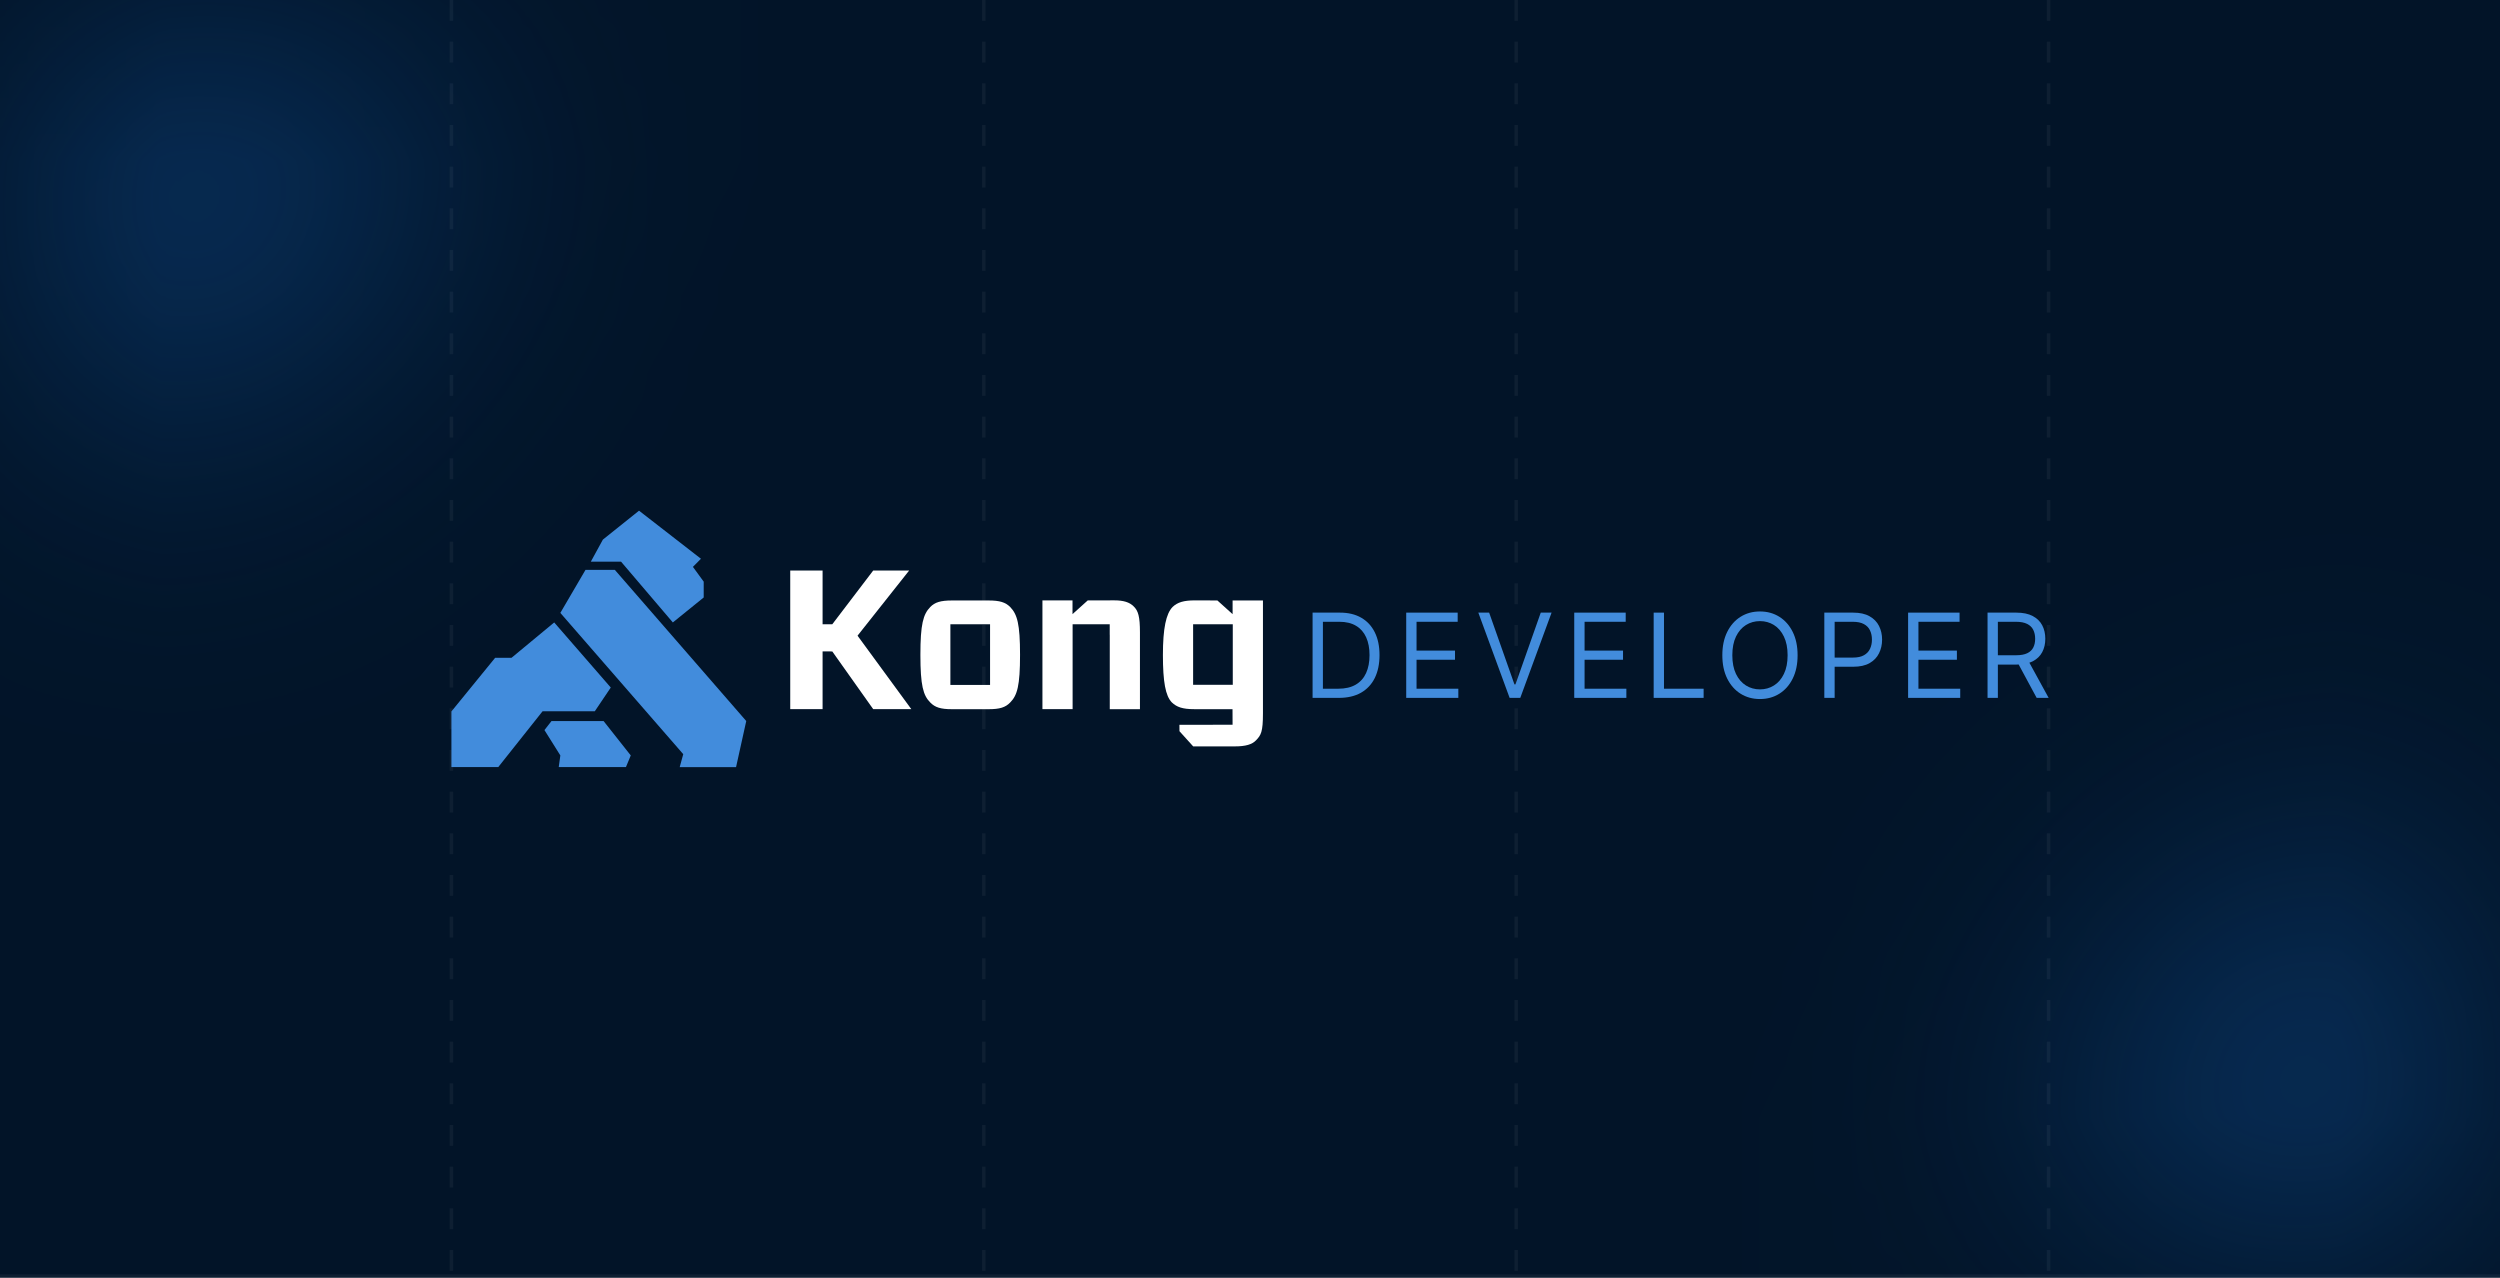
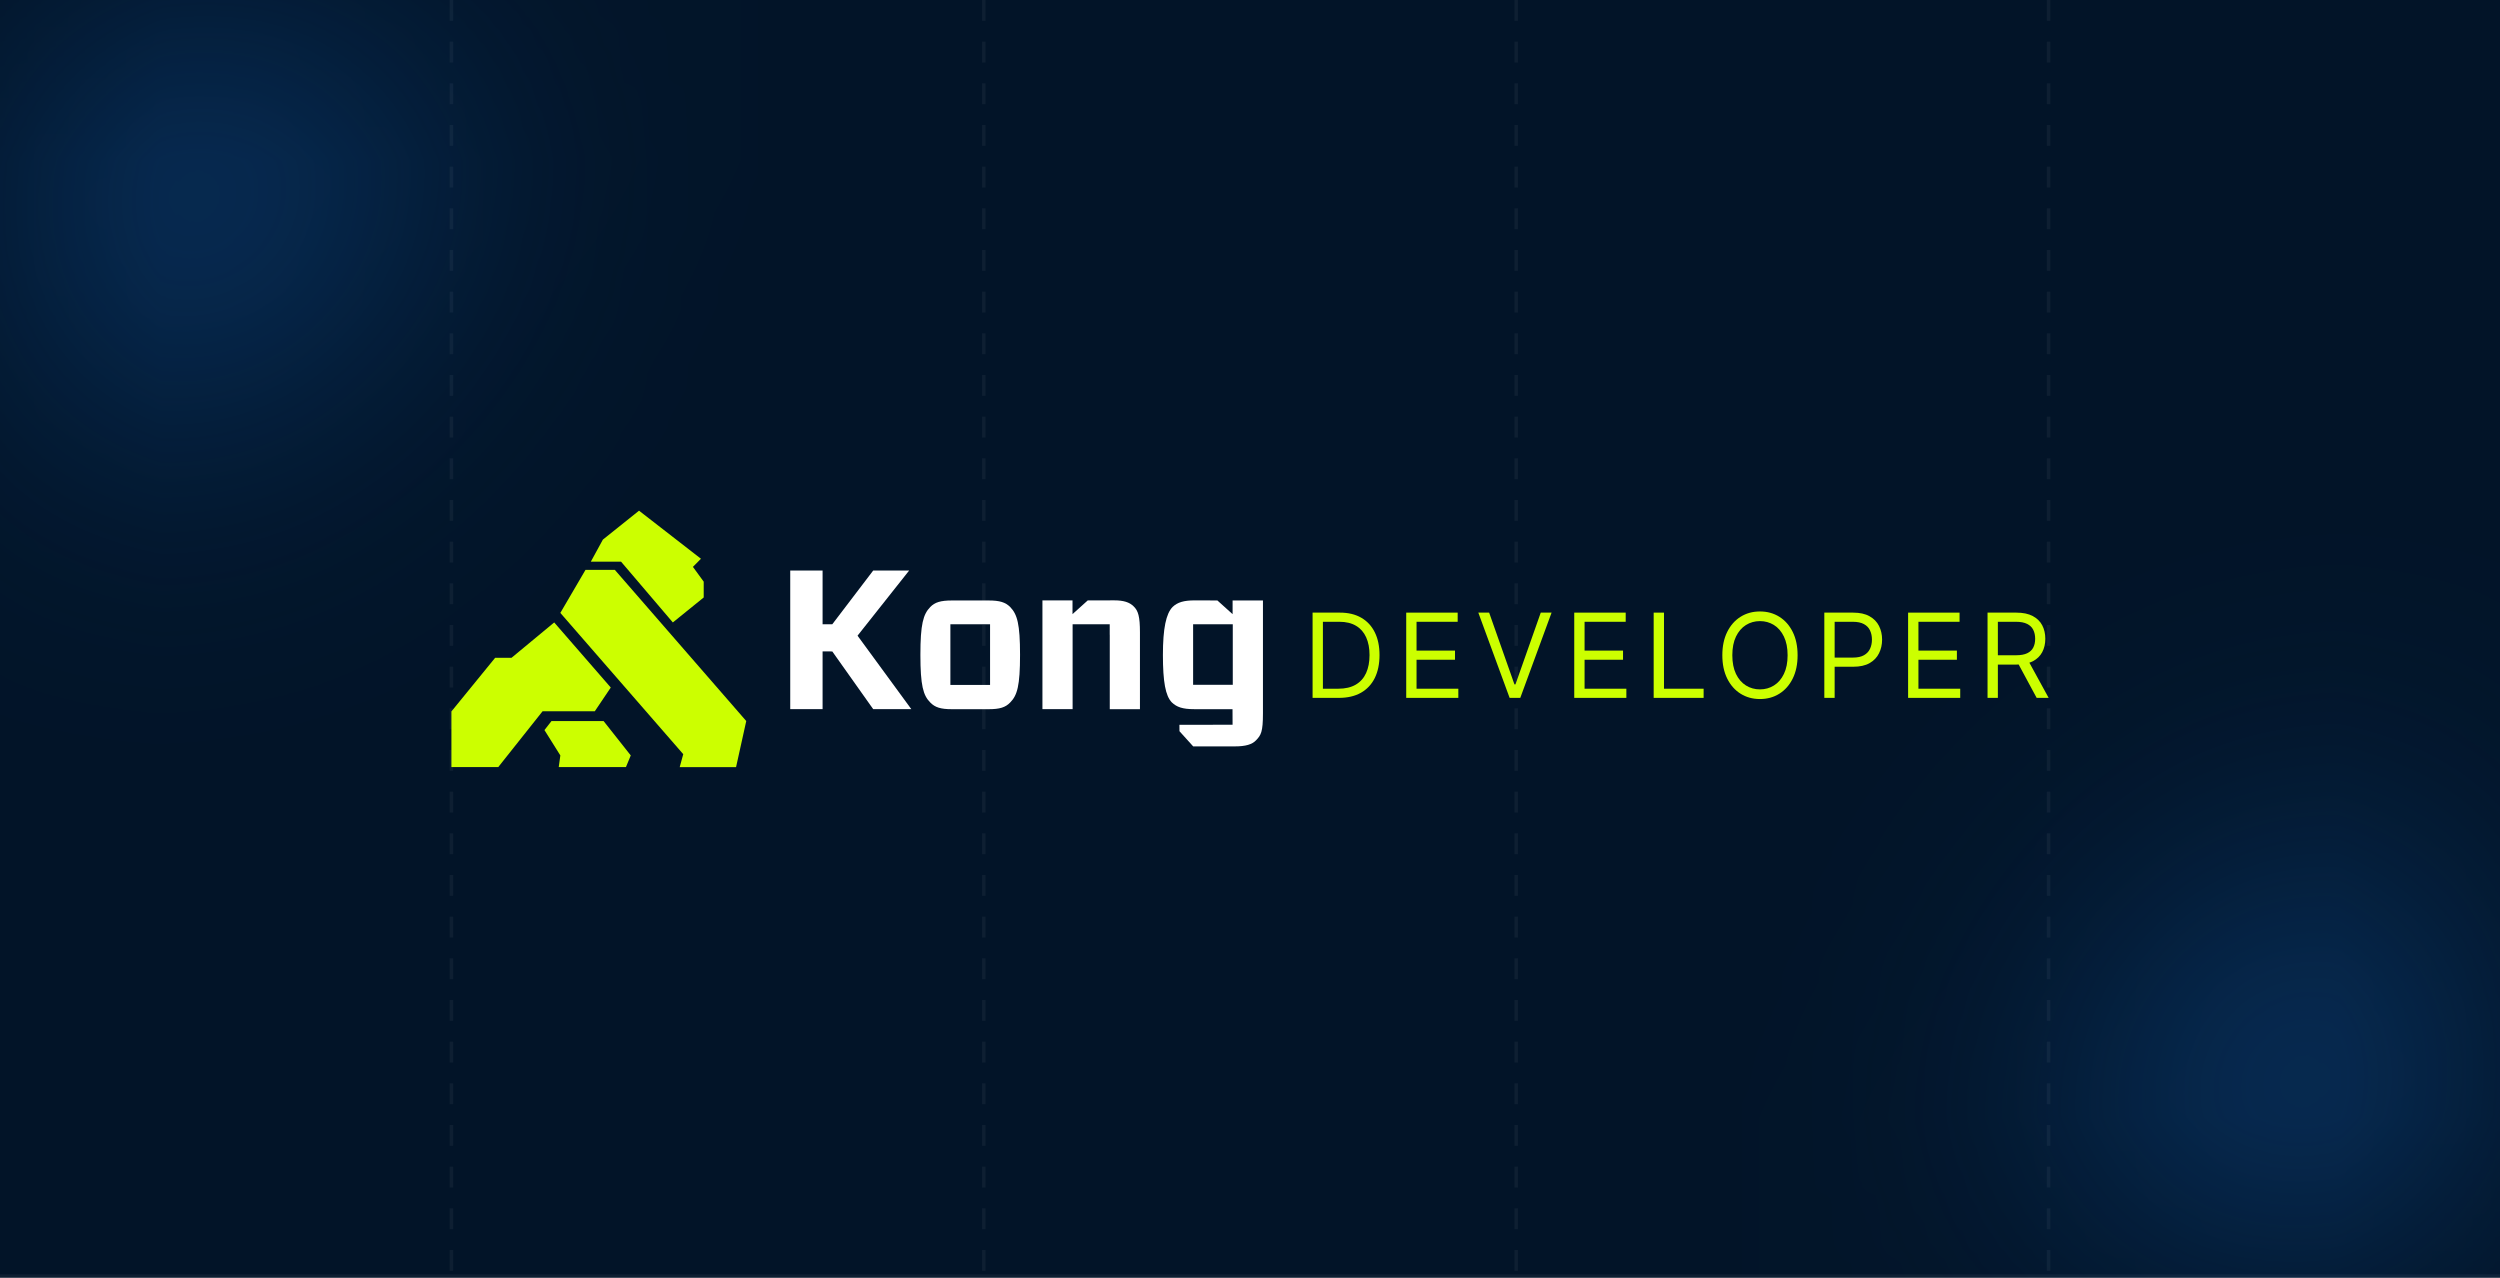
<svg xmlns="http://www.w3.org/2000/svg" width="720" height="368" viewBox="0 0 720 368" fill="none">
  <mask id="path-1-inside-1_9203_17225" fill="white">
    <path d="M0 0H720V368H0V0Z" />
  </mask>
  <path d="M0 0H720V368H0V0Z" fill="#021428" />
  <path d="M720 368V367H0V368V369H720V368Z" fill="white" fill-opacity="0.05" mask="url(#path-1-inside-1_9203_17225)" />
  <path d="M590 0V368" stroke="white" stroke-opacity="0.05" stroke-dasharray="6 6" />
  <path d="M436.667 0V368" stroke="white" stroke-opacity="0.05" stroke-dasharray="6 6" />
  <path d="M283.333 0V368" stroke="white" stroke-opacity="0.05" stroke-dasharray="6 6" />
  <path d="M130 0V368" stroke="white" stroke-opacity="0.05" stroke-dasharray="6 6" />
  <g clip-path="url(#clip0_9203_17225)">
    <g filter="url(#filter0_f_9203_17225)">
      <path d="M720 248C704.241 248 688.637 251.104 674.078 257.134C659.519 263.165 646.29 272.004 635.147 283.147C624.004 294.29 615.165 307.519 609.134 322.078C603.104 336.637 600 352.241 600 368L720 368L720 248Z" fill="#1880F0" fill-opacity="0.4" />
    </g>
    <g filter="url(#filter1_f_9203_17225)">
      <path d="M0 120C15.759 120 31.363 116.896 45.922 110.866C60.481 104.835 73.71 95.996 84.853 84.853C95.996 73.71 104.835 60.481 110.866 45.922C116.896 31.363 120 15.759 120 0L8.71931e-06 1.74386e-05L0 120Z" fill="#1880F0" fill-opacity="0.4" />
    </g>
  </g>
  <path fill-rule="evenodd" clip-rule="evenodd" d="M273.71 197.261H285.138V179.794H273.71V197.261ZM274.11 204.247C270.929 204.247 269.276 203.732 267.915 202.316C265.87 200.268 265.076 197.421 265.076 188.597C265.076 179.773 265.87 176.926 267.915 174.819C269.225 173.454 270.929 172.938 274.11 172.938H284.738C287.919 172.938 289.571 173.454 290.933 174.819C292.978 176.926 293.772 179.714 293.772 188.597C293.772 197.479 292.978 200.268 290.933 202.316C289.571 203.739 287.919 204.247 284.738 204.247H274.11Z" fill="white" />
  <path fill-rule="evenodd" clip-rule="evenodd" d="M319.613 182.808C319.613 182.917 319.613 183.026 319.613 183.142V204.24H328.305V182.118C328.305 177.528 327.795 175.88 326.485 174.63C325.291 173.439 323.58 172.902 320.909 172.902L313.265 172.924L308.883 176.867V172.924H305.95H300.221V204.233H308.912V179.78H319.599V182.793L319.613 182.808Z" fill="white" />
  <path fill-rule="evenodd" clip-rule="evenodd" d="M251.485 164.31H261.837L246.972 183.076L262.463 204.239H251.485L239.7 187.615L236.905 187.601V204.239H227.587V164.31H236.905V179.786H239.7L251.485 164.31Z" fill="white" />
  <path fill-rule="evenodd" clip-rule="evenodd" d="M354.988 172.932V176.876L350.606 172.932L344.083 172.91C340.96 172.91 339.126 173.448 337.706 174.806C335.828 176.73 334.918 180.943 334.918 188.655C334.918 196.368 335.661 200.406 337.474 202.28C338.893 203.638 340.582 204.241 343.938 204.241H354.966L354.981 208.722L339.672 208.751L339.687 210.588L343.639 214.961H355.607C358.788 214.961 360.608 214.394 361.743 213.203C363.163 211.729 363.73 210.814 363.73 205.432V172.939H354.981L354.988 172.932ZM355.046 197.225H343.617V179.788H355.039V197.225H355.046Z" fill="white" />
-   <path fill-rule="evenodd" clip-rule="evenodd" d="M156.801 210.261L158.829 207.669H173.837L181.66 217.566L180.269 220.924H160.915L161.379 217.566L156.801 210.261Z" fill="#428CDC" />
-   <path fill-rule="evenodd" clip-rule="evenodd" d="M161.378 176.516L168.625 164.119H177.07L214.92 207.655L211.986 220.925H195.755L196.774 217.2L161.378 176.516Z" fill="#428CDC" />
-   <path fill-rule="evenodd" clip-rule="evenodd" d="M170.159 161.762L173.629 155.407L184.039 147.075L201.875 160.922L199.562 163.26L202.667 167.516V172.072L193.779 179.265L178.864 161.762H170.159Z" fill="#428CDC" />
-   <path fill-rule="evenodd" clip-rule="evenodd" d="M142.603 189.446H147.317L159.611 179.263L175.903 198.009L171.308 204.837H156.269L145.885 217.913L143.498 220.921H130.01V204.894L142.603 189.446Z" fill="#428CDC" />
-   <path d="M572.412 200.988V176.437H580.707C582.625 176.437 584.2 176.764 585.431 177.42C586.661 178.067 587.572 178.958 588.164 180.093C588.755 181.228 589.051 182.518 589.051 183.965C589.051 185.412 588.755 186.694 588.164 187.813C587.572 188.932 586.665 189.811 585.443 190.451C584.22 191.082 582.657 191.398 580.755 191.398H574.042V188.712H580.659C581.97 188.712 583.025 188.52 583.824 188.137C584.631 187.753 585.215 187.21 585.574 186.506C585.942 185.795 586.126 184.948 586.126 183.965C586.126 182.982 585.942 182.123 585.574 181.388C585.207 180.652 584.619 180.085 583.812 179.685C583.005 179.278 581.938 179.074 580.611 179.074H575.385V200.988H572.412ZM583.968 189.959L590.01 200.988H586.557L580.611 189.959H583.968Z" fill="#428CDC" />
-   <path d="M549.536 200.988V176.437H564.353V179.074H552.509V187.37H563.586V190.007H552.509V198.351H564.545V200.988H549.536Z" fill="#428CDC" />
-   <path d="M525.405 200.988V176.437H533.7C535.627 176.437 537.201 176.784 538.424 177.479C539.655 178.167 540.566 179.098 541.157 180.273C541.748 181.448 542.044 182.758 542.044 184.205C542.044 185.651 541.748 186.966 541.157 188.149C540.574 189.332 539.671 190.275 538.448 190.978C537.225 191.673 535.659 192.021 533.748 192.021H527.802V189.384H533.653C534.971 189.384 536.03 189.156 536.829 188.7C537.629 188.245 538.208 187.629 538.568 186.854C538.935 186.071 539.119 185.188 539.119 184.205C539.119 183.222 538.935 182.343 538.568 181.567C538.208 180.792 537.625 180.185 536.817 179.745C536.01 179.298 534.939 179.074 533.605 179.074H528.378V200.988H525.405Z" fill="#428CDC" />
-   <path d="M517.707 188.711C517.707 191.301 517.24 193.539 516.304 195.425C515.369 197.311 514.087 198.765 512.456 199.788C510.826 200.811 508.964 201.323 506.87 201.323C504.776 201.323 502.914 200.811 501.283 199.788C499.653 198.765 498.37 197.311 497.435 195.425C496.5 193.539 496.033 191.301 496.033 188.711C496.033 186.122 496.5 183.884 497.435 181.998C498.37 180.112 499.653 178.658 501.283 177.635C502.914 176.612 504.776 176.1 506.87 176.1C508.964 176.1 510.826 176.612 512.456 177.635C514.087 178.658 515.369 180.112 516.304 181.998C517.24 183.884 517.707 186.122 517.707 188.711ZM514.83 188.711C514.83 186.586 514.474 184.791 513.763 183.329C513.06 181.866 512.105 180.759 510.898 180.008C509.699 179.257 508.356 178.881 506.87 178.881C505.383 178.881 504.037 179.257 502.83 180.008C501.631 180.759 500.676 181.866 499.965 183.329C499.261 184.791 498.91 186.586 498.91 188.711C498.91 190.837 499.261 192.632 499.965 194.094C500.676 195.557 501.631 196.664 502.83 197.415C504.037 198.166 505.383 198.542 506.87 198.542C508.356 198.542 509.699 198.166 510.898 197.415C512.105 196.664 513.06 195.557 513.763 194.094C514.474 192.632 514.83 190.837 514.83 188.711Z" fill="#428CDC" />
-   <path d="M476.256 200.988V176.437H479.229V198.351H490.642V200.988H476.256Z" fill="#428CDC" />
-   <path d="M453.383 200.988V176.437H468.2V179.074H456.356V187.37H467.433V190.007H456.356V198.351H468.392V200.988H453.383Z" fill="#428CDC" />
-   <path d="M428.873 176.437L436.162 197.104H436.45L443.738 176.437H446.855L437.84 200.988H434.771L425.756 176.437H428.873Z" fill="#428CDC" />
-   <path d="M404.991 200.988V176.437H419.808V179.074H407.964V187.37H419.041V190.007H407.964V198.351H420V200.988H404.991Z" fill="#428CDC" />
-   <path d="M385.601 200.988H378.024V176.437H385.937C388.318 176.437 390.356 176.928 392.05 177.911C393.745 178.886 395.043 180.289 395.946 182.119C396.85 183.941 397.301 186.123 397.301 188.664C397.301 191.222 396.846 193.424 395.934 195.27C395.023 197.108 393.697 198.522 391.954 199.513C390.212 200.496 388.094 200.988 385.601 200.988ZM380.997 198.351H385.409C387.439 198.351 389.121 197.959 390.456 197.176C391.791 196.393 392.786 195.278 393.441 193.831C394.096 192.385 394.424 190.662 394.424 188.664C394.424 186.682 394.1 184.976 393.453 183.545C392.806 182.107 391.839 181.004 390.552 180.237C389.265 179.461 387.663 179.074 385.745 179.074H380.997V198.351Z" fill="#428CDC" />
+   <path fill-rule="evenodd" clip-rule="evenodd" d="M156.801 210.261L158.829 207.669H173.837L181.66 217.566L180.269 220.924H160.915L161.379 217.566L156.801 210.261Z" fill="#CCFF00" />
+   <path fill-rule="evenodd" clip-rule="evenodd" d="M161.378 176.516L168.625 164.119H177.07L214.92 207.655L211.986 220.925H195.755L196.774 217.2L161.378 176.516Z" fill="#CCFF00" />
+   <path fill-rule="evenodd" clip-rule="evenodd" d="M170.159 161.762L173.629 155.407L184.039 147.075L201.875 160.922L199.562 163.26L202.667 167.516V172.072L193.779 179.265L178.864 161.762H170.159Z" fill="#CCFF00" />
+   <path fill-rule="evenodd" clip-rule="evenodd" d="M142.603 189.446H147.317L159.611 179.263L175.903 198.009L171.308 204.837H156.269L145.885 217.913L143.498 220.921H130.01V204.894L142.603 189.446Z" fill="#CCFF00" />
+   <path d="M572.412 200.988V176.437H580.707C582.625 176.437 584.2 176.764 585.431 177.42C586.661 178.067 587.572 178.958 588.164 180.093C588.755 181.228 589.051 182.518 589.051 183.965C589.051 185.412 588.755 186.694 588.164 187.813C587.572 188.932 586.665 189.811 585.443 190.451C584.22 191.082 582.657 191.398 580.755 191.398H574.042V188.712H580.659C581.97 188.712 583.025 188.52 583.824 188.137C584.631 187.753 585.215 187.21 585.574 186.506C585.942 185.795 586.126 184.948 586.126 183.965C586.126 182.982 585.942 182.123 585.574 181.388C585.207 180.652 584.619 180.085 583.812 179.685C583.005 179.278 581.938 179.074 580.611 179.074H575.385V200.988H572.412ZM583.968 189.959L590.01 200.988H586.557L580.611 189.959H583.968Z" fill="#CCFF00" />
+   <path d="M549.536 200.988V176.437H564.353V179.074H552.509V187.37H563.586V190.007H552.509V198.351H564.545V200.988H549.536Z" fill="#CCFF00" />
+   <path d="M525.405 200.988V176.437H533.7C535.627 176.437 537.201 176.784 538.424 177.479C539.655 178.167 540.566 179.098 541.157 180.273C541.748 181.448 542.044 182.758 542.044 184.205C542.044 185.651 541.748 186.966 541.157 188.149C540.574 189.332 539.671 190.275 538.448 190.978C537.225 191.673 535.659 192.021 533.748 192.021H527.802V189.384H533.653C534.971 189.384 536.03 189.156 536.829 188.7C537.629 188.245 538.208 187.629 538.568 186.854C538.935 186.071 539.119 185.188 539.119 184.205C539.119 183.222 538.935 182.343 538.568 181.567C538.208 180.792 537.625 180.185 536.817 179.745C536.01 179.298 534.939 179.074 533.605 179.074H528.378V200.988H525.405Z" fill="#CCFF00" />
+   <path d="M517.707 188.711C517.707 191.301 517.24 193.539 516.304 195.425C515.369 197.311 514.087 198.765 512.456 199.788C510.826 200.811 508.964 201.323 506.87 201.323C504.776 201.323 502.914 200.811 501.283 199.788C499.653 198.765 498.37 197.311 497.435 195.425C496.5 193.539 496.033 191.301 496.033 188.711C496.033 186.122 496.5 183.884 497.435 181.998C498.37 180.112 499.653 178.658 501.283 177.635C502.914 176.612 504.776 176.1 506.87 176.1C508.964 176.1 510.826 176.612 512.456 177.635C514.087 178.658 515.369 180.112 516.304 181.998C517.24 183.884 517.707 186.122 517.707 188.711ZM514.83 188.711C514.83 186.586 514.474 184.791 513.763 183.329C513.06 181.866 512.105 180.759 510.898 180.008C509.699 179.257 508.356 178.881 506.87 178.881C505.383 178.881 504.037 179.257 502.83 180.008C501.631 180.759 500.676 181.866 499.965 183.329C499.261 184.791 498.91 186.586 498.91 188.711C498.91 190.837 499.261 192.632 499.965 194.094C500.676 195.557 501.631 196.664 502.83 197.415C504.037 198.166 505.383 198.542 506.87 198.542C508.356 198.542 509.699 198.166 510.898 197.415C512.105 196.664 513.06 195.557 513.763 194.094C514.474 192.632 514.83 190.837 514.83 188.711Z" fill="#CCFF00" />
+   <path d="M476.256 200.988V176.437H479.229V198.351H490.642V200.988H476.256Z" fill="#CCFF00" />
+   <path d="M453.383 200.988V176.437H468.2V179.074H456.356V187.37H467.433V190.007H456.356V198.351H468.392V200.988H453.383Z" fill="#CCFF00" />
+   <path d="M428.873 176.437L436.162 197.104H436.45L443.738 176.437H446.855L437.84 200.988H434.771L425.756 176.437H428.873Z" fill="#CCFF00" />
+   <path d="M404.991 200.988V176.437H419.808V179.074H407.964V187.37H419.041V190.007H407.964V198.351H420V200.988H404.991Z" fill="#CCFF00" />
+   <path d="M385.601 200.988H378.024V176.437H385.937C388.318 176.437 390.356 176.928 392.05 177.911C393.745 178.886 395.043 180.289 395.946 182.119C396.85 183.941 397.301 186.123 397.301 188.664C397.301 191.222 396.846 193.424 395.934 195.27C395.023 197.108 393.697 198.522 391.954 199.513C390.212 200.496 388.094 200.988 385.601 200.988ZM380.997 198.351H385.409C387.439 198.351 389.121 197.959 390.456 197.176C391.791 196.393 392.786 195.278 393.441 193.831C394.096 192.385 394.424 190.662 394.424 188.664C394.424 186.682 394.1 184.976 393.453 183.545C392.806 182.107 391.839 181.004 390.552 180.237C389.265 179.461 387.663 179.074 385.745 179.074H380.997V198.351Z" fill="#CCFF00" />
  <defs>
    <filter id="filter0_f_9203_17225" x="501.714" y="149.714" width="316.571" height="316.571" filterUnits="userSpaceOnUse" color-interpolation-filters="sRGB">
      <feFlood flood-opacity="0" result="BackgroundImageFix" />
      <feBlend mode="normal" in="SourceGraphic" in2="BackgroundImageFix" result="shape" />
      <feGaussianBlur stdDeviation="49.143" result="effect1_foregroundBlur_9203_17225" />
    </filter>
    <filter id="filter1_f_9203_17225" x="-98.286" y="-98.286" width="316.571" height="316.571" filterUnits="userSpaceOnUse" color-interpolation-filters="sRGB">
      <feFlood flood-opacity="0" result="BackgroundImageFix" />
      <feBlend mode="normal" in="SourceGraphic" in2="BackgroundImageFix" result="shape" />
      <feGaussianBlur stdDeviation="49.143" result="effect1_foregroundBlur_9203_17225" />
    </filter>
    <clipPath id="clip0_9203_17225">
      <rect width="720" height="368" fill="white" transform="matrix(-1 0 0 -1 720 368)" />
    </clipPath>
  </defs>
</svg>
